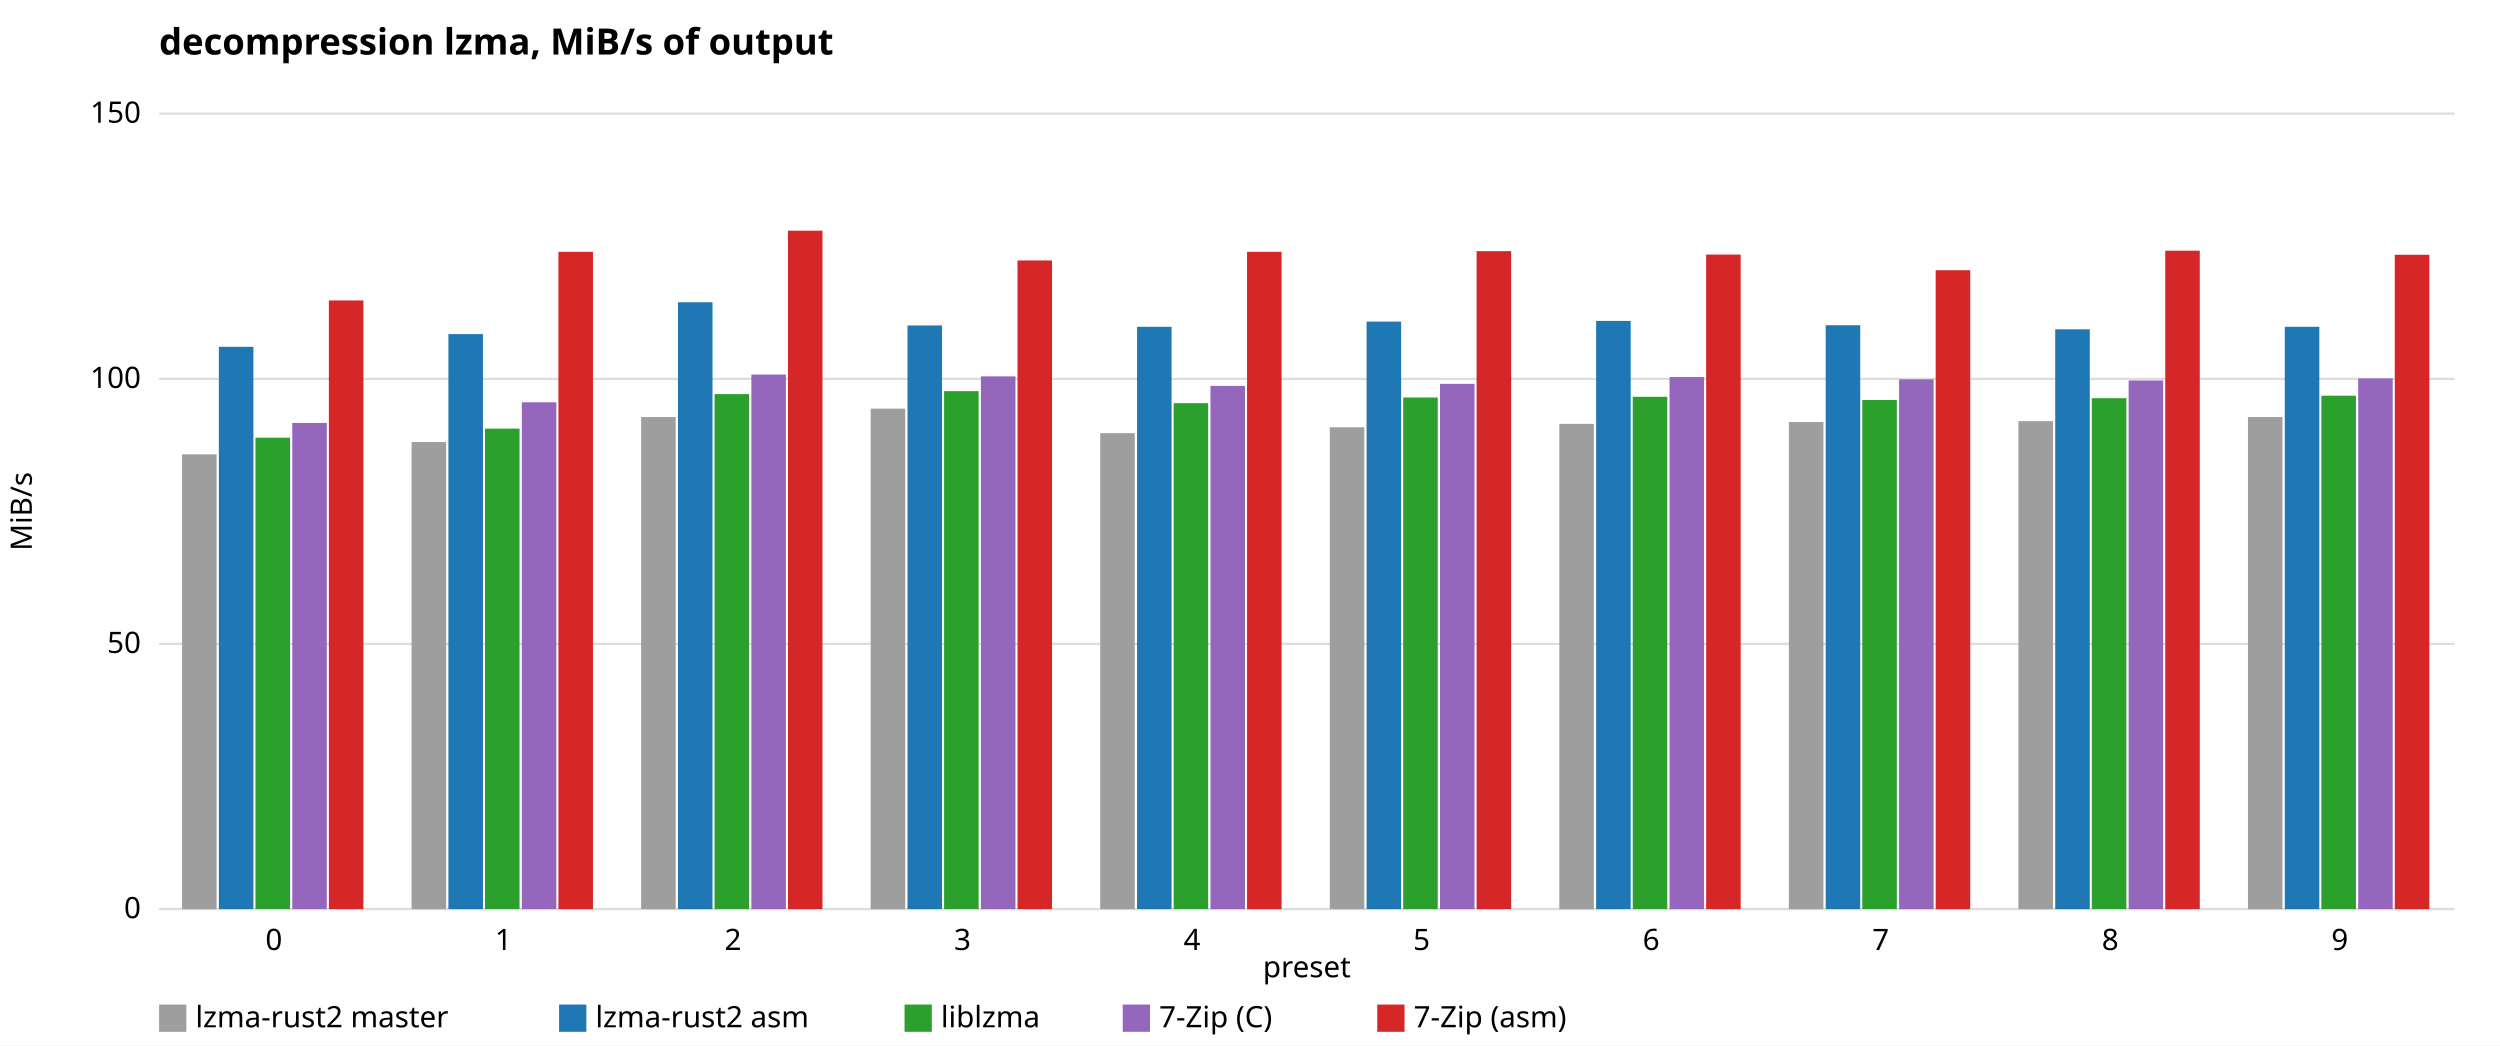
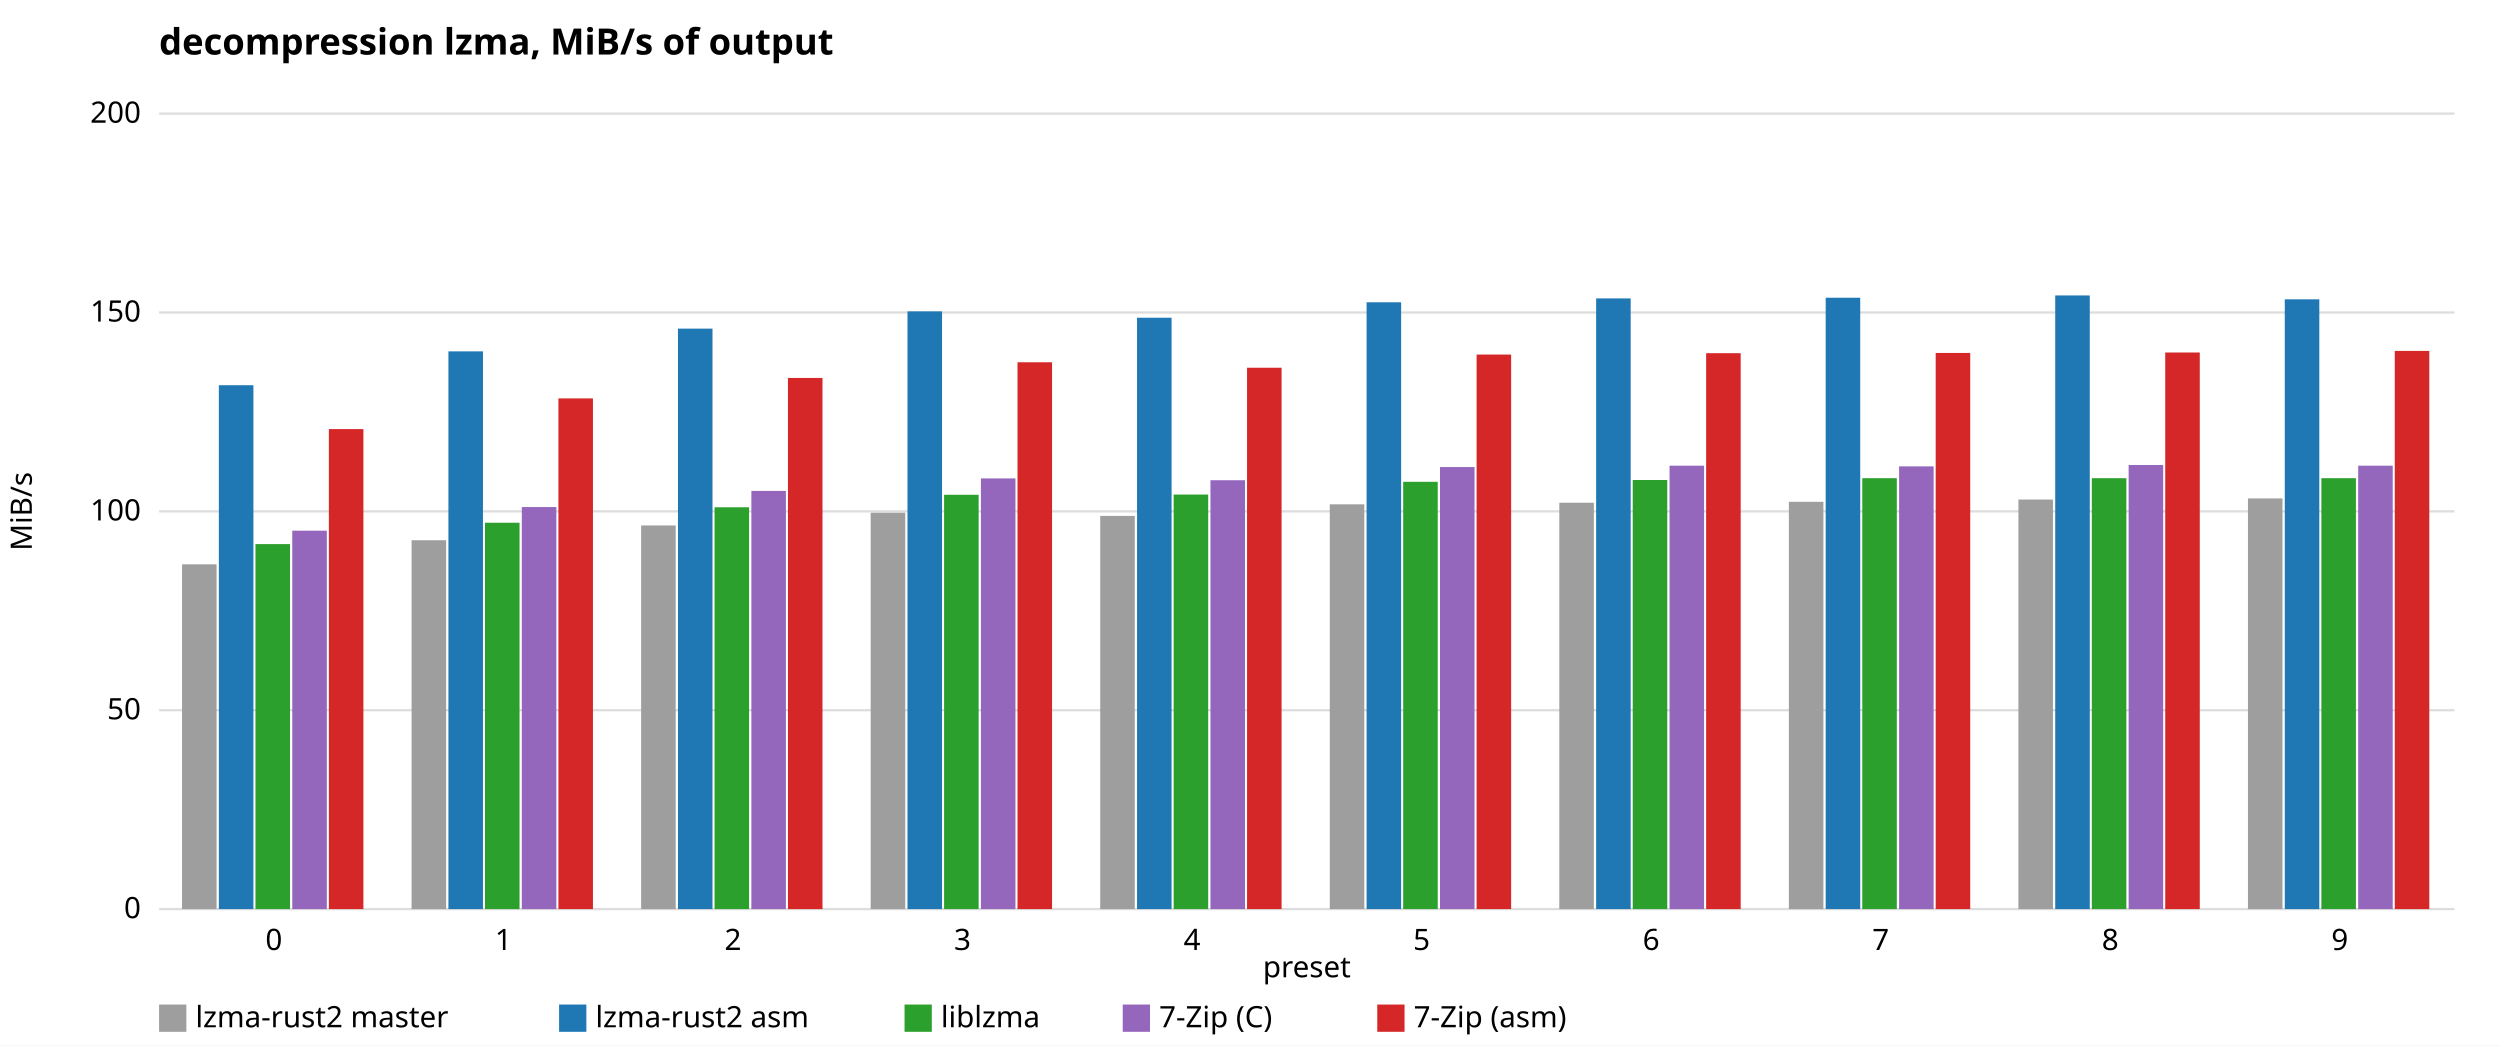
<svg xmlns="http://www.w3.org/2000/svg" width="1100" height="460" viewBox="0 0 1100 460" font-family="sans-serif" font-size="13">
  <rect width="1100" height="460" fill="#ffffff" />
  <text x="70" y="24" font-size="16" font-weight="bold">decompression lzma, MiB/s of output</text>
  <line x1="70" y1="400.0" x2="1080" y2="400.0" stroke="#dddddd" />
  <text x="62" y="404.0" text-anchor="end">0</text>
-   <line x1="70" y1="283.3" x2="1080" y2="283.3" stroke="#dddddd" />
-   <text x="62" y="287.3" text-anchor="end">50</text>
-   <line x1="70" y1="166.7" x2="1080" y2="166.7" stroke="#dddddd" />
-   <text x="62" y="170.7" text-anchor="end">100</text>
+   <line x1="70" y1="312.5" x2="1080" y2="312.5" stroke="#dddddd" />
+   <text x="62" y="316.5" text-anchor="end">50</text>
+   <line x1="70" y1="225.0" x2="1080" y2="225.0" stroke="#dddddd" />
+   <text x="62" y="229.0" text-anchor="end">100</text>
+   <line x1="70" y1="137.5" x2="1080" y2="137.5" stroke="#dddddd" />
+   <text x="62" y="141.5" text-anchor="end">150</text>
  <line x1="70" y1="50.0" x2="1080" y2="50.0" stroke="#dddddd" />
-   <text x="62" y="54.0" text-anchor="end">150</text>
+   <text x="62" y="54.0" text-anchor="end">200</text>
  <text x="14" y="225" transform="rotate(-90 14 225)" text-anchor="middle">MiB/s</text>
-   <rect x="80.1" y="199.9" width="15.2" height="200.1" fill="#9e9e9e" />
-   <rect x="96.3" y="152.6" width="15.2" height="247.4" fill="#1f77b4" />
-   <rect x="112.4" y="192.6" width="15.2" height="207.4" fill="#2ca02c" />
-   <rect x="128.6" y="186.1" width="15.2" height="213.9" fill="#9467bd" />
-   <rect x="144.7" y="132.2" width="15.2" height="267.8" fill="#d62728" />
+   <rect x="80.1" y="248.3" width="15.2" height="151.7" fill="#9e9e9e" />
+   <rect x="96.3" y="169.5" width="15.2" height="230.5" fill="#1f77b4" />
+   <rect x="112.4" y="239.4" width="15.2" height="160.6" fill="#2ca02c" />
+   <rect x="128.6" y="233.5" width="15.2" height="166.5" fill="#9467bd" />
+   <rect x="144.7" y="188.8" width="15.2" height="211.2" fill="#d62728" />
  <text x="120.5" y="418" text-anchor="middle">0</text>
-   <rect x="181.1" y="194.5" width="15.2" height="205.5" fill="#9e9e9e" />
-   <rect x="197.3" y="147.0" width="15.2" height="253.0" fill="#1f77b4" />
-   <rect x="213.4" y="188.6" width="15.2" height="211.4" fill="#2ca02c" />
-   <rect x="229.6" y="177.0" width="15.2" height="223.0" fill="#9467bd" />
-   <rect x="245.7" y="110.8" width="15.2" height="289.2" fill="#d62728" />
+   <rect x="181.1" y="237.7" width="15.2" height="162.3" fill="#9e9e9e" />
+   <rect x="197.3" y="154.6" width="15.2" height="245.4" fill="#1f77b4" />
+   <rect x="213.4" y="230.0" width="15.2" height="170.0" fill="#2ca02c" />
+   <rect x="229.6" y="223.1" width="15.2" height="176.9" fill="#9467bd" />
+   <rect x="245.7" y="175.3" width="15.2" height="224.7" fill="#d62728" />
  <text x="221.5" y="418" text-anchor="middle">1</text>
-   <rect x="282.1" y="183.5" width="15.2" height="216.5" fill="#9e9e9e" />
-   <rect x="298.3" y="133.0" width="15.2" height="267.0" fill="#1f77b4" />
-   <rect x="314.4" y="173.4" width="15.2" height="226.6" fill="#2ca02c" />
-   <rect x="330.6" y="164.8" width="15.2" height="235.2" fill="#9467bd" />
-   <rect x="346.7" y="101.5" width="15.2" height="298.5" fill="#d62728" />
+   <rect x="282.1" y="231.2" width="15.2" height="168.8" fill="#9e9e9e" />
+   <rect x="298.3" y="144.6" width="15.2" height="255.4" fill="#1f77b4" />
+   <rect x="314.4" y="223.2" width="15.2" height="176.8" fill="#2ca02c" />
+   <rect x="330.6" y="216.0" width="15.2" height="184.0" fill="#9467bd" />
+   <rect x="346.7" y="166.3" width="15.2" height="233.7" fill="#d62728" />
  <text x="322.5" y="418" text-anchor="middle">2</text>
-   <rect x="383.1" y="179.8" width="15.2" height="220.2" fill="#9e9e9e" />
-   <rect x="399.3" y="143.2" width="15.2" height="256.8" fill="#1f77b4" />
-   <rect x="415.4" y="172.1" width="15.2" height="227.9" fill="#2ca02c" />
-   <rect x="431.6" y="165.6" width="15.2" height="234.4" fill="#9467bd" />
-   <rect x="447.7" y="114.6" width="15.2" height="285.4" fill="#d62728" />
+   <rect x="383.1" y="225.6" width="15.2" height="174.4" fill="#9e9e9e" />
+   <rect x="399.3" y="137.0" width="15.2" height="263.0" fill="#1f77b4" />
+   <rect x="415.4" y="217.7" width="15.2" height="182.3" fill="#2ca02c" />
+   <rect x="431.6" y="210.5" width="15.2" height="189.5" fill="#9467bd" />
+   <rect x="447.7" y="159.4" width="15.2" height="240.6" fill="#d62728" />
  <text x="423.5" y="418" text-anchor="middle">3</text>
-   <rect x="484.1" y="190.6" width="15.2" height="209.4" fill="#9e9e9e" />
-   <rect x="500.3" y="143.8" width="15.2" height="256.2" fill="#1f77b4" />
-   <rect x="516.4" y="177.4" width="15.2" height="222.6" fill="#2ca02c" />
-   <rect x="532.6" y="169.8" width="15.2" height="230.2" fill="#9467bd" />
-   <rect x="548.7" y="110.8" width="15.2" height="289.2" fill="#d62728" />
+   <rect x="484.1" y="227.0" width="15.2" height="173.0" fill="#9e9e9e" />
+   <rect x="500.3" y="139.8" width="15.2" height="260.2" fill="#1f77b4" />
+   <rect x="516.4" y="217.6" width="15.2" height="182.4" fill="#2ca02c" />
+   <rect x="532.6" y="211.3" width="15.2" height="188.7" fill="#9467bd" />
+   <rect x="548.7" y="161.8" width="15.2" height="238.2" fill="#d62728" />
  <text x="524.5" y="418" text-anchor="middle">4</text>
-   <rect x="585.1" y="188.0" width="15.2" height="212.0" fill="#9e9e9e" />
-   <rect x="601.3" y="141.5" width="15.2" height="258.5" fill="#1f77b4" />
-   <rect x="617.4" y="174.9" width="15.2" height="225.1" fill="#2ca02c" />
-   <rect x="633.6" y="168.9" width="15.2" height="231.1" fill="#9467bd" />
-   <rect x="649.7" y="110.5" width="15.2" height="289.5" fill="#d62728" />
+   <rect x="585.1" y="221.9" width="15.2" height="178.1" fill="#9e9e9e" />
+   <rect x="601.3" y="133.0" width="15.2" height="267.0" fill="#1f77b4" />
+   <rect x="617.4" y="212.0" width="15.2" height="188.0" fill="#2ca02c" />
+   <rect x="633.6" y="205.5" width="15.2" height="194.5" fill="#9467bd" />
+   <rect x="649.7" y="156.0" width="15.2" height="244.0" fill="#d62728" />
  <text x="625.5" y="418" text-anchor="middle">5</text>
-   <rect x="686.1" y="186.5" width="15.2" height="213.5" fill="#9e9e9e" />
-   <rect x="702.3" y="141.2" width="15.2" height="258.8" fill="#1f77b4" />
-   <rect x="718.4" y="174.6" width="15.2" height="225.4" fill="#2ca02c" />
-   <rect x="734.6" y="165.9" width="15.2" height="234.1" fill="#9467bd" />
-   <rect x="750.7" y="112.0" width="15.2" height="288.0" fill="#d62728" />
+   <rect x="686.1" y="221.2" width="15.2" height="178.8" fill="#9e9e9e" />
+   <rect x="702.3" y="131.3" width="15.2" height="268.7" fill="#1f77b4" />
+   <rect x="718.4" y="211.2" width="15.2" height="188.8" fill="#2ca02c" />
+   <rect x="734.6" y="204.9" width="15.2" height="195.1" fill="#9467bd" />
+   <rect x="750.7" y="155.4" width="15.2" height="244.6" fill="#d62728" />
  <text x="726.5" y="418" text-anchor="middle">6</text>
-   <rect x="787.1" y="185.7" width="15.2" height="214.3" fill="#9e9e9e" />
-   <rect x="803.3" y="143.1" width="15.2" height="256.9" fill="#1f77b4" />
-   <rect x="819.4" y="176.0" width="15.2" height="224.0" fill="#2ca02c" />
-   <rect x="835.6" y="166.9" width="15.2" height="233.1" fill="#9467bd" />
-   <rect x="851.7" y="118.9" width="15.2" height="281.1" fill="#d62728" />
+   <rect x="787.1" y="220.8" width="15.2" height="179.2" fill="#9e9e9e" />
+   <rect x="803.3" y="131.0" width="15.2" height="269.0" fill="#1f77b4" />
+   <rect x="819.4" y="210.4" width="15.2" height="189.6" fill="#2ca02c" />
+   <rect x="835.6" y="205.2" width="15.2" height="194.8" fill="#9467bd" />
+   <rect x="851.7" y="155.3" width="15.2" height="244.7" fill="#d62728" />
  <text x="827.5" y="418" text-anchor="middle">7</text>
-   <rect x="888.1" y="185.3" width="15.2" height="214.7" fill="#9e9e9e" />
-   <rect x="904.3" y="144.9" width="15.2" height="255.1" fill="#1f77b4" />
-   <rect x="920.4" y="175.2" width="15.2" height="224.8" fill="#2ca02c" />
-   <rect x="936.6" y="167.4" width="15.2" height="232.6" fill="#9467bd" />
-   <rect x="952.7" y="110.3" width="15.2" height="289.7" fill="#d62728" />
+   <rect x="888.1" y="219.8" width="15.2" height="180.2" fill="#9e9e9e" />
+   <rect x="904.3" y="130.0" width="15.2" height="270.0" fill="#1f77b4" />
+   <rect x="920.4" y="210.4" width="15.2" height="189.6" fill="#2ca02c" />
+   <rect x="936.6" y="204.6" width="15.2" height="195.4" fill="#9467bd" />
+   <rect x="952.7" y="155.1" width="15.2" height="244.9" fill="#d62728" />
  <text x="928.5" y="418" text-anchor="middle">8</text>
-   <rect x="989.1" y="183.5" width="15.2" height="216.5" fill="#9e9e9e" />
-   <rect x="1005.3" y="143.8" width="15.2" height="256.2" fill="#1f77b4" />
-   <rect x="1021.4" y="174.1" width="15.2" height="225.9" fill="#2ca02c" />
-   <rect x="1037.6" y="166.5" width="15.2" height="233.5" fill="#9467bd" />
-   <rect x="1053.7" y="112.1" width="15.2" height="287.9" fill="#d62728" />
+   <rect x="989.1" y="219.3" width="15.2" height="180.7" fill="#9e9e9e" />
+   <rect x="1005.3" y="131.7" width="15.2" height="268.3" fill="#1f77b4" />
+   <rect x="1021.4" y="210.4" width="15.2" height="189.6" fill="#2ca02c" />
+   <rect x="1037.6" y="204.9" width="15.2" height="195.1" fill="#9467bd" />
+   <rect x="1053.7" y="154.4" width="15.2" height="245.6" fill="#d62728" />
  <text x="1029.5" y="418" text-anchor="middle">9</text>
  <text x="575" y="430" text-anchor="middle">preset</text>
  <rect x="70" y="442" width="12" height="12" fill="#9e9e9e" />
  <text x="86" y="452">lzma-rust2 master</text>
  <rect x="246" y="442" width="12" height="12" fill="#1f77b4" />
  <text x="262" y="452">lzma-rust2 asm</text>
  <rect x="398" y="442" width="12" height="12" fill="#2ca02c" />
  <text x="414" y="452">liblzma</text>
  <rect x="494" y="442" width="12" height="12" fill="#9467bd" />
  <text x="510" y="452">7-Zip (C)</text>
  <rect x="606" y="442" width="12" height="12" fill="#d62728" />
  <text x="622" y="452">7-Zip (asm)</text>
</svg>
